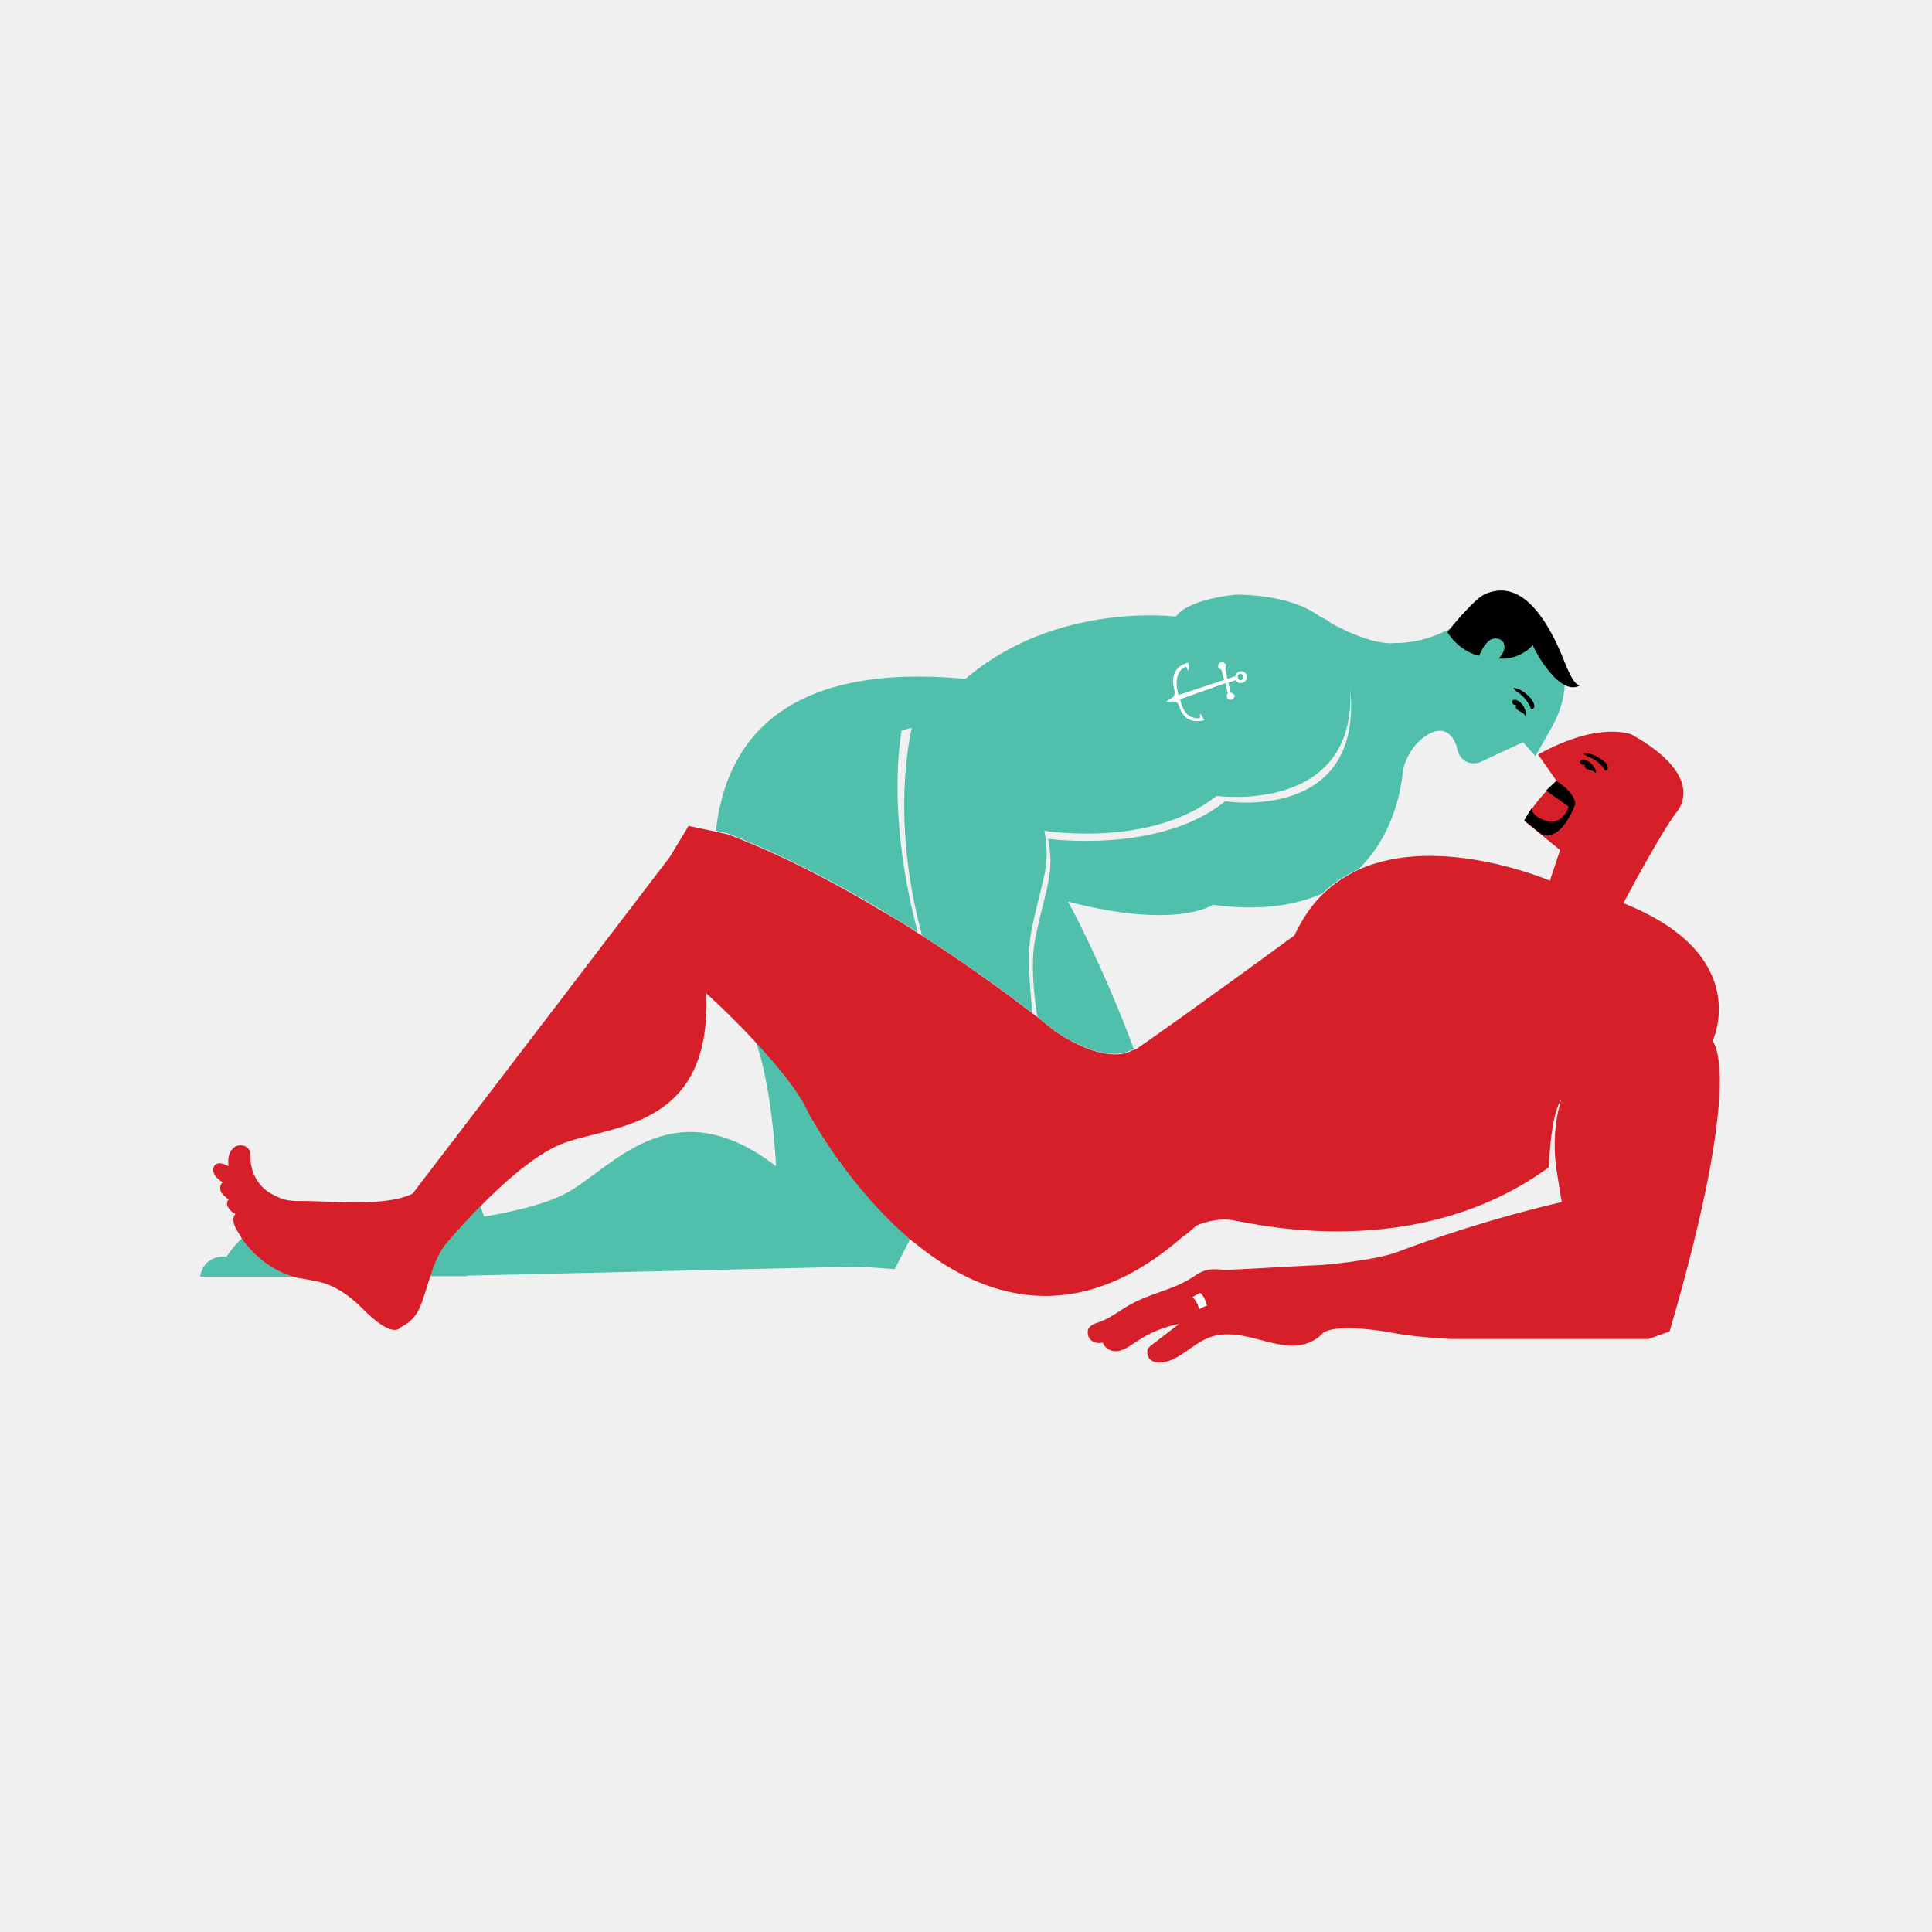
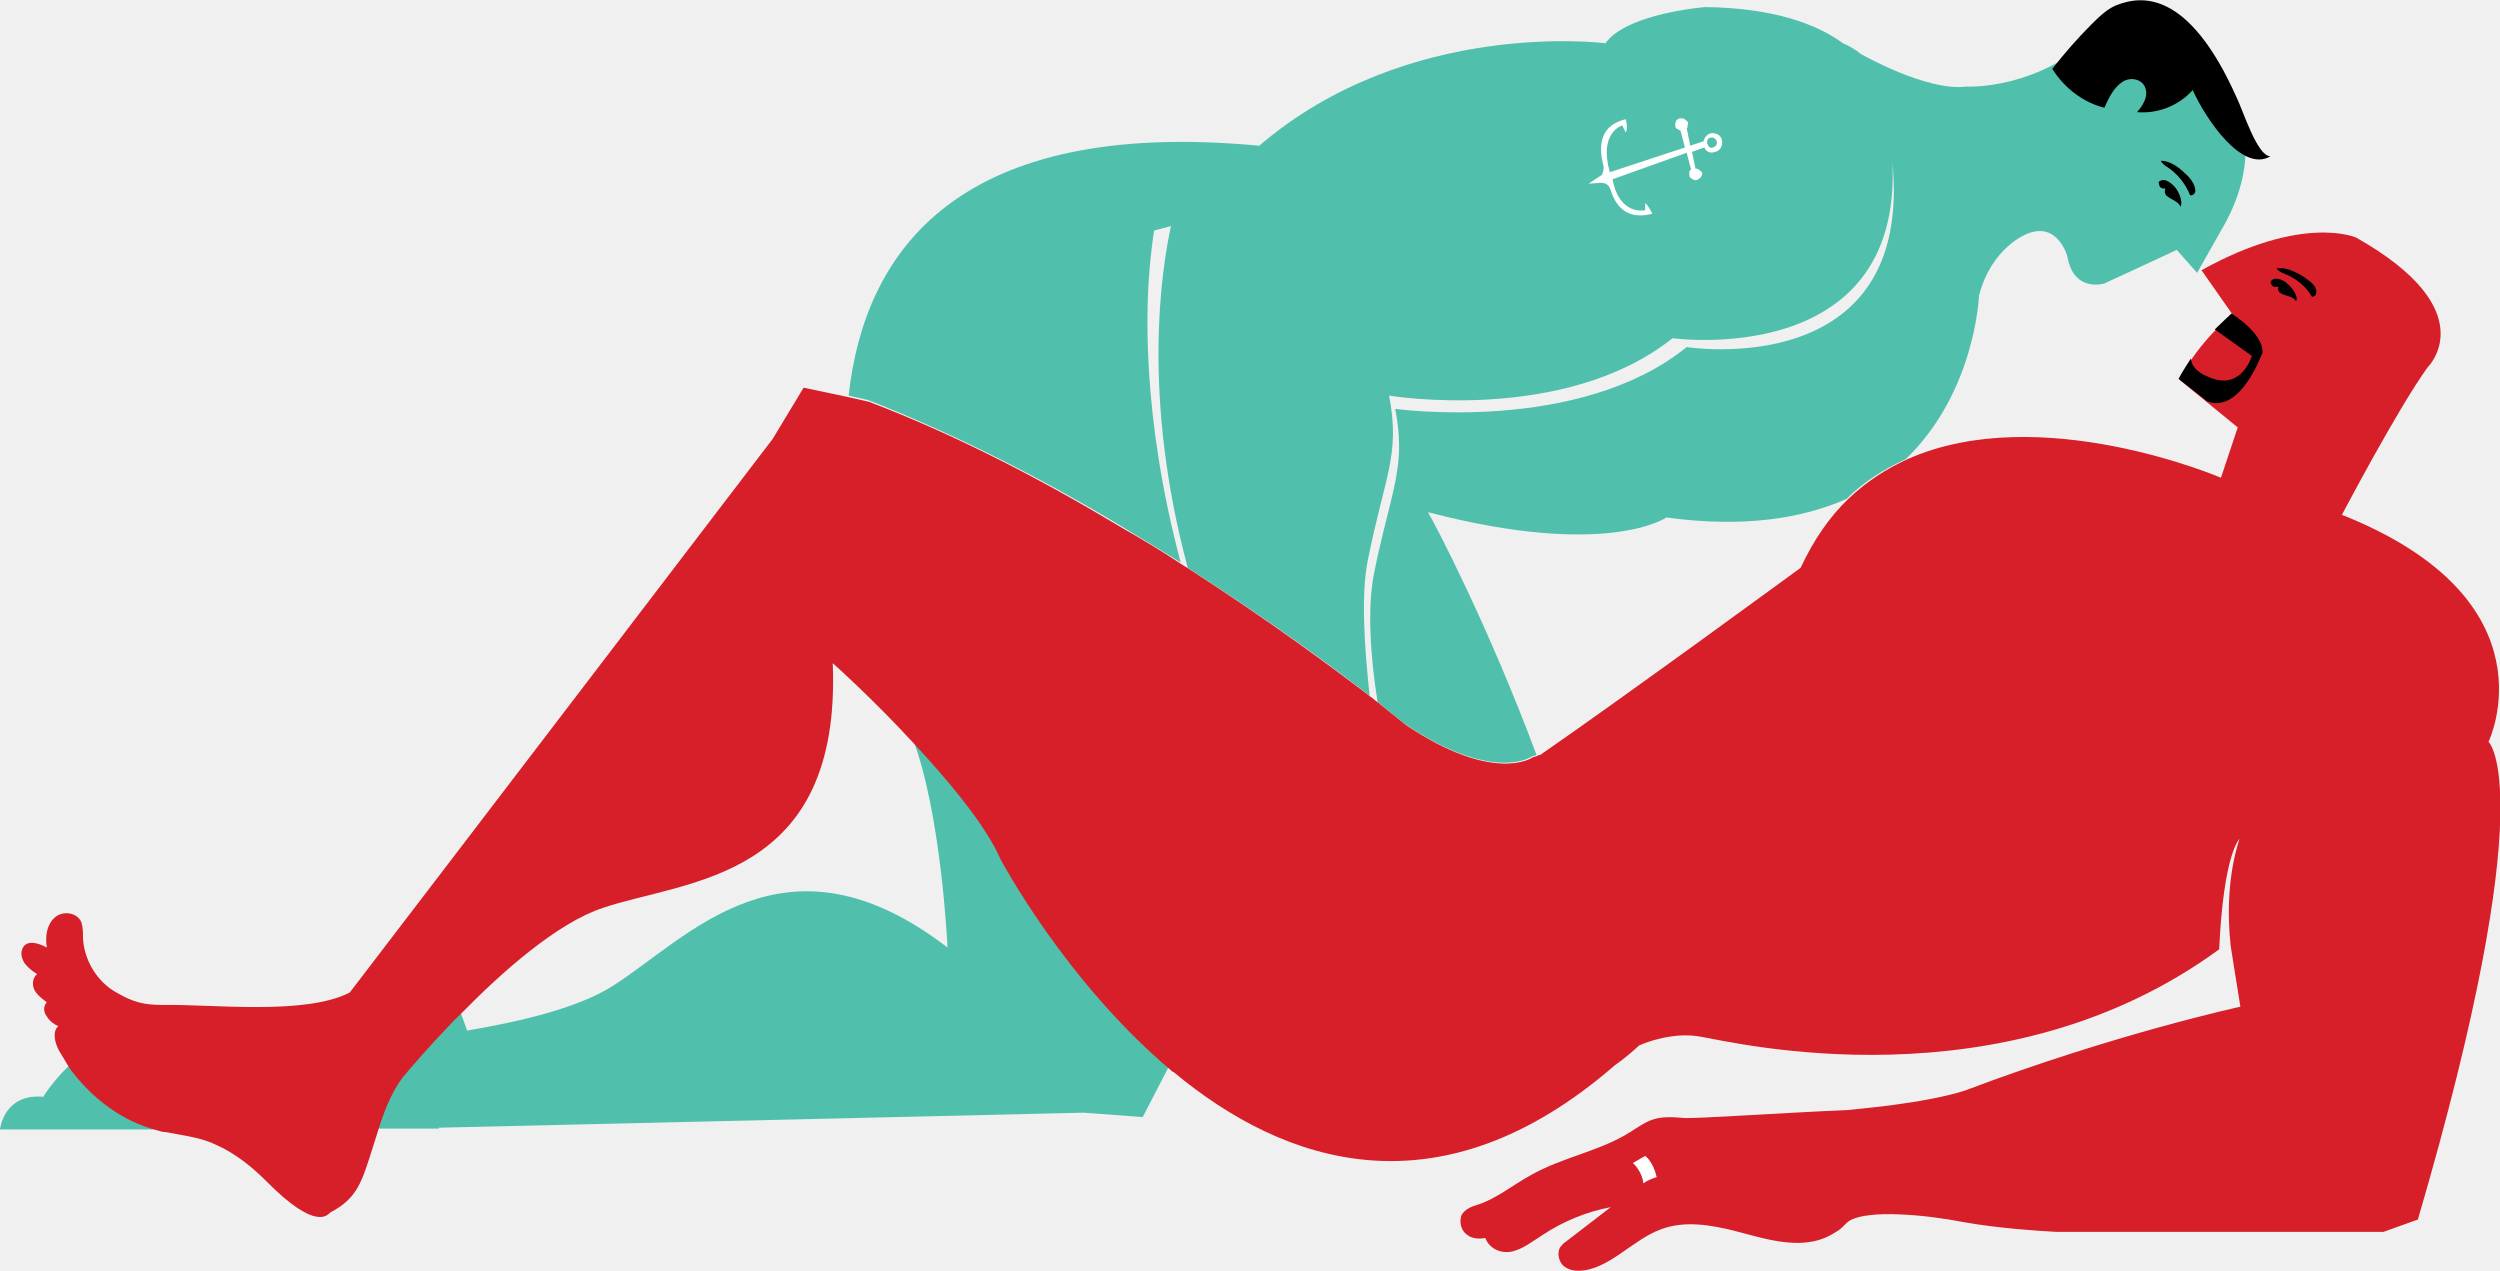
- <svg xmlns="http://www.w3.org/2000/svg" version="1.1" id="Layer_1" x="0px" y="0px" viewBox="0 0 360 360" enable-background="new 0 0 360 360" xml:space="preserve">
+ <svg xmlns="http://www.w3.org/2000/svg" version="1.1" id="Layer_1" x="0px" y="0px" viewBox="37.3 110 283.1 143.9" enable-background="new 37.3 110 283.1 143.9" xml:space="preserve">
  <g id="ENTER_THE_PROCTOLOGIST">
    <g>
      <path fill="none" d="M289.8,216.6c0.4,4,1.1,6.8,1.1,6.9C290.2,219,289.9,217.3,289.8,216.6z" />
      <path fill="none" d="M106.8,221.7c8.5-5.4,19.5-18.6,38-4.4c0,0-0.7-15.4-4-23.8c-4.7-5-9.1-9-9.1-9c1.1,24.6-16.5,24.5-26,27.7    c-5.2,1.8-11.5,7.4-16.1,12l0.9,2.5C96.3,225.8,102.8,224.2,106.8,221.7z" />
      <path fill="none" d="M226.2,168.5c0,0-6.7,4.7-27-0.6c0.7,1.4,6.9,13,12.3,27.5c0.1,0,0.2,0,0.3-0.1c9.6-6.7,29.5-21.2,29.5-21.2    c1.5-3.2,3.3-5.8,5.4-7.8C241.6,168.5,235,169.6,226.2,168.5z" />
      <g>
-         <path fill="#50C0AD" d="M45.2,230.6c-2,1.9-3,3.6-3,3.6c-4.5-0.4-4.9,3.7-4.9,3.7h18.7c-0.3-0.1-0.6-0.1-1-0.2     C51.3,236.6,47.7,234,45.2,230.6z" />
+         <path fill="#50C0AD" d="M45.2,230.6c-2,1.9-3,3.6-3,3.6c-4.5-0.4-4.9,3.7-4.9,3.7H56c-0.3-0.1-0.6-0.1-1-0.2     C51.3,236.6,47.7,234,45.2,230.6z" />
        <path fill="#50C0AD" d="M150.5,206.7c-1.7-4-5.9-9-9.9-13.2c3.3,8.5,4,23.8,4,23.8c-18.5-14.2-29.4-1-38,4.4     c-4,2.5-10.5,4-16.4,5l-0.9-2.5c-1,1.1-2,2.1-2.9,3c-2.3,2.5-3.7,4.2-3.7,4.2l0,0c-1.3,1.9-2.1,4.1-2.9,6.4c0.7,0,1.6,0,2.6,0H87     v-0.1c21.5-0.5,73-1.7,73-1.7l6.7,0.5l3-5.8c0.1,0,0.3,0,0.5,0c-0.1-0.1-0.2-0.2-0.3-0.2C157.8,220.5,150.5,206.7,150.5,206.7z" />
        <path fill="#50C0AD" d="M282.2,112c-3.3-2.7-7,1.4-7,1.4c-7,6.9-15.2,6.4-15.2,6.4c-4.5,0.6-12-3.7-12-3.7     c-0.6-0.5-1.3-0.9-2-1.2c-3-2.2-7.9-4-15.6-4.1c0,0-8.9,0.7-11.3,4.1c0,0-22.3-2.9-39.2,11.6c-34.1-3.2-44.7,11.9-46.5,28.3     l2.2,0.5c10,3.9,19.9,9,28.7,14.3c2.3,1.4,4.6,2.8,6.7,4.1c-4.4-16.6-4-29-3.4-34.5c0.2-2,0.4-3.1,0.4-3.1l1.9-0.5     c-1.1,5.1-3.3,19.3,1.9,38.7c9,5.8,16.4,11.2,20.6,14.5c-0.6-5.6-1-11.5-0.2-15.4c1.9-9.5,3.7-11.9,2.4-18.6     c0,0,19.8,3.3,32.1-6.5c0,0,26,3.6,24.9-19.9c2.4,25-23.3,20.9-23.3,20.9c-12.2,9.9-33,7-33,7c0.8,4.3,0.4,6.8-0.5,10.5     c-0.5,2.1-1.2,4.6-1.9,8.1c-0.8,4-0.4,9.6,0.4,14.6c2,1.6,3.1,2.5,3.1,2.5c10,6.7,14.3,3.7,14.3,3.7s0.2-0.1,0.6-0.2     c-5.4-14.5-11.5-26.2-12.3-27.5c20.3,5.3,27,0.6,27,0.6c8.8,1.2,15.4,0.1,20.4-2.1c2-2,4.3-3.4,6.7-4.5     c7.9-7.6,8.3-18.5,8.3-18.5c1.4-5.5,5.4-7,5.4-7c3.5-1.5,4.6,2.5,4.6,2.5c0.7,4.2,4.2,3.1,4.2,3.1l8.2-3.8l2.3,2.6l2.6-4.6     C297.9,121,282.2,112,282.2,112z" />
      </g>
-       <path fill="#D61F29" d="M319.1,194c0,0,7.8-16-16.6-25.7c0,0,6.3-12,9.7-16.7c0,0,6.6-6.4-8.1-14.7c0,0-6-2.7-17.5,3.7l3.5,5    c0,0-3.8,3-6,7.4l6.6,5.4l-1.9,5.7c0,0-20.5-8.8-35.5-2.1c-2.4,1.1-4.6,2.5-6.7,4.5c-2.1,2-3.9,4.6-5.4,7.8    c0,0-19.8,14.5-29.5,21.2c-0.1,0-0.2,0-0.3,0.1c-0.4,0.1-0.6,0.2-0.6,0.2s-4.3,3-14.3-3.7c0,0-1.1-0.9-3.1-2.5    c-0.3-0.2-0.6-0.5-0.9-0.7c-4.3-3.3-11.6-8.7-20.6-14.5c-0.3-0.2-0.5-0.3-0.8-0.5c-2.1-1.4-4.4-2.8-6.7-4.1    c-8.8-5.3-18.7-10.5-28.7-14.3l-2.2-0.5l-5.2-1.1l-3.5,5.8c0,0-38.7,50.7-47.9,62.7c-5.1,2.6-15.5,1.3-21.2,1.4    c-2.1,0-3.3-0.3-5.2-1.4c-2.2-1.2-3.7-3.7-3.8-6.2c0-0.6,0-1.2-0.2-1.8c-0.5-1.1-2.1-1.3-3-0.5c-0.9,0.8-1.1,2.1-0.9,3.4    c-0.9-0.5-2.2-0.9-2.7,0c-0.3,0.5-0.2,1.2,0.2,1.8c0.4,0.5,0.9,0.9,1.4,1.2c-0.5,0.4-0.6,1.2-0.3,1.8c0.3,0.6,0.9,1,1.4,1.4    c-0.4,0.4-0.4,1.1,0,1.6c0.3,0.5,0.8,0.9,1.3,1.1c-0.7,0.6-0.4,1.9,0.1,2.8c0.4,0.7,0.8,1.3,1.2,2c2.5,3.4,6,6,9.9,7    c0.3,0.1,0.6,0.2,1,0.2c2,0.4,4,0.6,5.8,1.5c2,0.9,3.9,2.4,5.5,4c5.9,6,7.1,3.7,7.3,3.6c3.1-1.6,3.6-3.6,4.7-7    c0.2-0.6,0.4-1.3,0.6-1.9c0.7-2.3,1.5-4.5,2.9-6.4l0,0c0,0,1.5-1.8,3.7-4.2c0.9-0.9,1.8-2,2.9-3c4.6-4.7,10.9-10.3,16.1-12    c9.5-3.2,27-3.1,26-27.7c0,0,4.5,4,9.1,9c4,4.3,8.2,9.3,9.9,13.2c0,0,7.3,13.8,19.3,23.9c0.1,0.1,0.2,0.2,0.3,0.2    c12.5,10.4,30.1,16.5,50-0.8c0,0,1.2-0.8,2.7-2.2c0.6-0.3,3.9-1.6,7-1c3.7,0.6,34.1,8.1,58.7-9.9c0.5-10.9,2.3-12.5,2.3-12.5    c-1.3,4-1.4,8.5-1,12.1c0.1,0.7,0.4,2.5,1.1,6.9l0,0l0,0l0,0c0,0-14.3,3.1-31.2,9.5c-4.7,1.5-12.5,2.1-13.3,2.2    c-7,0.3-17.3,1-18.5,0.9c-1.2-0.1-2.5-0.2-3.6,0.2c-0.9,0.3-1.7,0.9-2.5,1.4c-3.5,2.2-7.6,2.8-11.3,4.9c-2,1.1-3.8,2.6-5.9,3.3    c-0.7,0.2-1.5,0.5-1.9,1.2c-0.3,0.8,0,1.8,0.6,2.2c0.6,0.5,1.4,0.5,2.1,0.4c0.5,1.3,1.9,1.8,3.1,1.5c1.2-0.3,2.2-1.1,3.3-1.8    c2.4-1.6,5.1-2.7,7.8-3.2c-1.7,1.3-3.5,2.7-5.2,4c-0.2,0.1-0.3,0.3-0.5,0.5c-0.4,0.6-0.2,1.5,0.2,2c0.5,0.5,1.1,0.7,1.8,0.7    c3.4,0,6.1-3.5,9.4-4.7c2.7-1,5.6-0.5,8.4,0.2c3.8,1,8,2.4,11.4,0.1c0.4-0.2,0.7-0.5,1-0.8l0,0l0,0c0.2-0.2,0.4-0.4,0.6-0.5    c2.1-1.2,8.3-0.7,12.9,0.2c3.9,0.7,8.6,1,10.5,1.1c0,0,0,0,0.1,0h36.9l3.9-1.4C325.3,199.6,319.1,194,319.1,194z" />
+       <path fill="#D61F29" d="M319.1,194c0,0,7.8-16-16.6-25.7c0,0,6.3-12,9.7-16.7c0,0,6.6-6.4-8.1-14.7c0,0-6-2.7-17.5,3.7l3.5,5    c0,0-3.8,3-6,7.4l6.6,5.4l-1.9,5.7c0,0-20.5-8.8-35.5-2.1c-2.4,1.1-4.6,2.5-6.7,4.5c-2.1,2-3.9,4.6-5.4,7.8    c0,0-19.8,14.5-29.5,21.2c-0.1,0-0.2,0-0.3,0.1c-0.4,0.1-0.6,0.2-0.6,0.2s-4.3,3-14.3-3.7c0,0-1.1-0.9-3.1-2.5    c-0.3-0.2-0.6-0.5-0.9-0.7c-4.3-3.3-11.6-8.7-20.6-14.5c-0.3-0.2-0.5-0.3-0.8-0.5c-2.1-1.4-4.4-2.8-6.7-4.1    c-8.8-5.3-18.7-10.5-28.7-14.3l-2.2-0.5l-5.2-1.1l-3.5,5.8c0,0-38.7,50.7-47.9,62.7c-5.1,2.6-15.5,1.3-21.2,1.4    c-2.1,0-3.3-0.3-5.2-1.4c-2.2-1.2-3.7-3.7-3.8-6.2c0-0.6,0-1.2-0.2-1.8c-0.5-1.1-2.1-1.3-3-0.5s-1.1,2.1-0.9,3.4    c-0.9-0.5-2.2-0.9-2.7,0c-0.3,0.5-0.2,1.2,0.2,1.8c0.4,0.5,0.9,0.9,1.4,1.2c-0.5,0.4-0.6,1.2-0.3,1.8s0.9,1,1.4,1.4    c-0.4,0.4-0.4,1.1,0,1.6c0.3,0.5,0.8,0.9,1.3,1.1c-0.7,0.6-0.4,1.9,0.1,2.8c0.4,0.7,0.8,1.3,1.2,2c2.5,3.4,6,6,9.9,7    c0.3,0.1,0.6,0.2,1,0.2c2,0.4,4,0.6,5.8,1.5c2,0.9,3.9,2.4,5.5,4c5.9,6,7.1,3.7,7.3,3.6c3.1-1.6,3.6-3.6,4.7-7    c0.2-0.6,0.4-1.3,0.6-1.9c0.7-2.3,1.5-4.5,2.9-6.4l0,0c0,0,1.5-1.8,3.7-4.2c0.9-0.9,1.8-2,2.9-3c4.6-4.7,10.9-10.3,16.1-12    c9.5-3.2,27-3.1,26-27.7c0,0,4.5,4,9.1,9c4,4.3,8.2,9.3,9.9,13.2c0,0,7.3,13.8,19.3,23.9c0.1,0.1,0.2,0.2,0.3,0.2    c12.5,10.4,30.1,16.5,50-0.8c0,0,1.2-0.8,2.7-2.2c0.6-0.3,3.9-1.6,7-1c3.7,0.6,34.1,8.1,58.7-9.9c0.5-10.9,2.3-12.5,2.3-12.5    c-1.3,4-1.4,8.5-1,12.1c0.1,0.7,0.4,2.5,1.1,6.9l0,0l0,0l0,0c0,0-14.3,3.1-31.2,9.5c-4.7,1.5-12.5,2.1-13.3,2.2    c-7,0.3-17.3,1-18.5,0.9s-2.5-0.2-3.6,0.2c-0.9,0.3-1.7,0.9-2.5,1.4c-3.5,2.2-7.6,2.8-11.3,4.9c-2,1.1-3.8,2.6-5.9,3.3    c-0.7,0.2-1.5,0.5-1.9,1.2c-0.3,0.8,0,1.8,0.6,2.2c0.6,0.5,1.4,0.5,2.1,0.4c0.5,1.3,1.9,1.8,3.1,1.5c1.2-0.3,2.2-1.1,3.3-1.8    c2.4-1.6,5.1-2.7,7.8-3.2c-1.7,1.3-3.5,2.7-5.2,4c-0.2,0.1-0.3,0.3-0.5,0.5c-0.4,0.6-0.2,1.5,0.2,2c0.5,0.5,1.1,0.7,1.8,0.7    c3.4,0,6.1-3.5,9.4-4.7c2.7-1,5.6-0.5,8.4,0.2c3.8,1,8,2.4,11.4,0.1c0.4-0.2,0.7-0.5,1-0.8l0,0l0,0c0.2-0.2,0.4-0.4,0.6-0.5    c2.1-1.2,8.3-0.7,12.9,0.2c3.9,0.7,8.6,1,10.5,1.1c0,0,0,0,0.1,0h36.9l3.9-1.4C325.3,199.6,319.1,194,319.1,194z" />
    </g>
    <path d="M294.4,127.7c-1.5,0-3.1-5.2-3.8-6.6c-5.5-12.4-10.9-11.5-13.4-10.6c-1.2,0.4-2.2,1.4-3.1,2.3c-1.5,1.5-3,3.2-4.4,5   c1.4,2.2,3.5,3.8,5.9,4.4c0.5-1.1,1-2.2,2-2.9s2.5-0.3,2.7,0.9c0.2,0.9-0.4,1.8-1,2.5c2.3,0.2,4.7-0.7,6.3-2.5   C287.1,123.5,291.2,129.6,294.4,127.7z" />
    <path d="M290,145.5c0,0-1.4,1.3-1.9,1.8l4.2,3c0,0-1.2,4.2-5.1,2.3c0,0-1.7-0.6-1.8-2c0,0-1,1.5-1.4,2.3l3.2,2.5c0,0,3.2,2,6.2-5.2   C293.5,150.2,294.2,148.3,290,145.5z" />
    <path d="M296,141c-0.3-0.1-0.7-0.3-0.9-0.6c0.9-0.2,2,0.3,3,0.9c0.7,0.5,1.5,1,1.5,1.7c0,0.3-0.1,0.6-0.5,0.6   C298.5,142.5,297.3,141.5,296,141z" />
-     <path d="M294.5,141.8c0.3-0.4,1.1-0.3,1.8,0.3s1.3,1.6,1,2c-0.4-0.8-2.3-0.5-2-1.6c0-0.1-0.2,0-0.4,0c-0.1,0-0.3-0.1-0.4-0.3   C294.4,142,294.4,141.9,294.5,141.8z" />
+     <path d="M294.5,141.8c0.3-0.4,1.1-0.3,1.8,0.3s1.3,1.6,1,2c-0.4-0.8-2.3-0.5-2-1.6c0-0.1-0.2,0-0.4,0c-0.1,0-0.3-0.1-0.4-0.3   S294.4,141.9,294.5,141.8z" />
    <path d="M282.7,128.9c-0.3-0.2-0.6-0.4-0.7-0.7c0.9,0,1.9,0.6,2.7,1.4c0.6,0.5,1.2,1.3,1.2,2c0,0.3-0.3,0.6-0.6,0.5   C284.8,130.8,283.8,129.6,282.7,128.9z" />
-     <path d="M281.9,130.5c0.4-0.3,1.1,0,1.7,0.7c0.6,0.7,0.9,1.9,0.6,2.2c-0.3-0.9-2.1-0.9-1.7-2c0-0.1-0.2,0-0.4-0.1   c-0.1,0-0.3-0.2-0.3-0.4C281.7,130.6,281.8,130.5,281.9,130.5z" />
+     <path d="M281.9,130.5c0.4-0.3,1.1,0,1.7,0.7s0.9,1.9,0.6,2.2c-0.3-0.9-2.1-0.9-1.7-2c0-0.1-0.2,0-0.4-0.1c-0.1,0-0.3-0.2-0.3-0.4   C281.7,130.6,281.8,130.5,281.9,130.5z" />
    <path fill="#FFFFFF" d="M223.6,240.9c0,0,0.9,0.6,1.3,2.4c0,0-0.8,0.2-1.5,0.7c0,0-0.1-1.3-1.2-2.3L223.6,240.9z" />
-     <path fill="#FFFFFF" d="M223.6,133l0,0.8c0,0-2.9,0.7-3.7-3.5l0,0l8.4-3l0.5,1.9c-0.2,0.1-0.2,0.2-0.2,0.4c0,0.1,0,0.5,0.1,0.5   c0.1,0.1,0.4,0.3,0.5,0.3c0.1,0,0.4,0,0.5-0.2c0.2,0,0.2-0.2,0.3-0.3c0.1-0.2,0.1-0.4-0.1-0.5c-0.1-0.1-0.3-0.3-0.5-0.3   c0,0-0.1,0-0.1,0l-0.4-1.9l1.4-0.5c0.2,0.5,0.7,0.7,1.2,0.5c0.6-0.1,0.9-0.7,0.8-1.3c-0.1-0.6-0.7-0.9-1.3-0.8   c-0.4,0.1-0.7,0.5-0.8,0.9l-1.5,0.5l-0.4-2c0.1,0,0.1-0.1,0.1-0.3c0.1-0.2,0.1-0.4-0.1-0.5c-0.1-0.1-0.3-0.3-0.5-0.3   c-0.2,0-0.4,0-0.5,0.1c-0.2,0.1-0.2,0.2-0.3,0.5c0,0.1,0,0.5,0.1,0.5c0.1,0.1,0.3,0.2,0.5,0.3l0.5,1.9l-8.5,2.8   c-1.3-4.5,1.4-5.3,1.4-5.3l0.4,0.8c0.3-0.5,0-1.5,0-1.5c-3.8,0.9-2.7,4.5-2.5,5.4c0,0.4-0.1,0.7-0.2,0.9l-1.5,1l1.4-0.1   c0.3,0,0.8,0.1,1,0.6c0.3,0.7,1,3.9,4.8,2.9C224.4,134.2,224,133.3,223.6,133z M231.7,126c0.1,0.3-0.1,0.6-0.4,0.7   c-0.3,0.1-0.5,0-0.6-0.3l0,0l-0.1-0.2c0-0.3,0.1-0.6,0.4-0.6C231.3,125.5,231.6,125.7,231.7,126z" />
+     <path fill="#FFFFFF" d="M223.6,133v0.8c0,0-2.9,0.7-3.7-3.5l0,0l8.4-3l0.5,1.9c-0.2,0.1-0.2,0.2-0.2,0.4c0,0.1,0,0.5,0.1,0.5   c0.1,0.1,0.4,0.3,0.5,0.3s0.4,0,0.5-0.2c0.2,0,0.2-0.2,0.3-0.3c0.1-0.2,0.1-0.4-0.1-0.5c-0.1-0.1-0.3-0.3-0.5-0.3h-0.1l-0.4-1.9   l1.4-0.5c0.2,0.5,0.7,0.7,1.2,0.5c0.6-0.1,0.9-0.7,0.8-1.3c-0.1-0.6-0.7-0.9-1.3-0.8c-0.4,0.1-0.7,0.5-0.8,0.9l-1.5,0.5l-0.4-2   c0.1,0,0.1-0.1,0.1-0.3c0.1-0.2,0.1-0.4-0.1-0.5c-0.1-0.1-0.3-0.3-0.5-0.3s-0.4,0-0.5,0.1c-0.2,0.1-0.2,0.2-0.3,0.5   c0,0.1,0,0.5,0.1,0.5c0.1,0.1,0.3,0.2,0.5,0.3l0.5,1.9l-8.5,2.8c-1.3-4.5,1.4-5.3,1.4-5.3l0.4,0.8c0.3-0.5,0-1.5,0-1.5   c-3.8,0.9-2.7,4.5-2.5,5.4c0,0.4-0.1,0.7-0.2,0.9l-1.5,1l1.4-0.1c0.3,0,0.8,0.1,1,0.6c0.3,0.7,1,3.9,4.8,2.9   C224.4,134.2,224,133.3,223.6,133z M231.7,126c0.1,0.3-0.1,0.6-0.4,0.7c-0.3,0.1-0.5,0-0.6-0.3l0,0l-0.1-0.2c0-0.3,0.1-0.6,0.4-0.6   C231.3,125.5,231.6,125.7,231.7,126z" />
  </g>
</svg>
